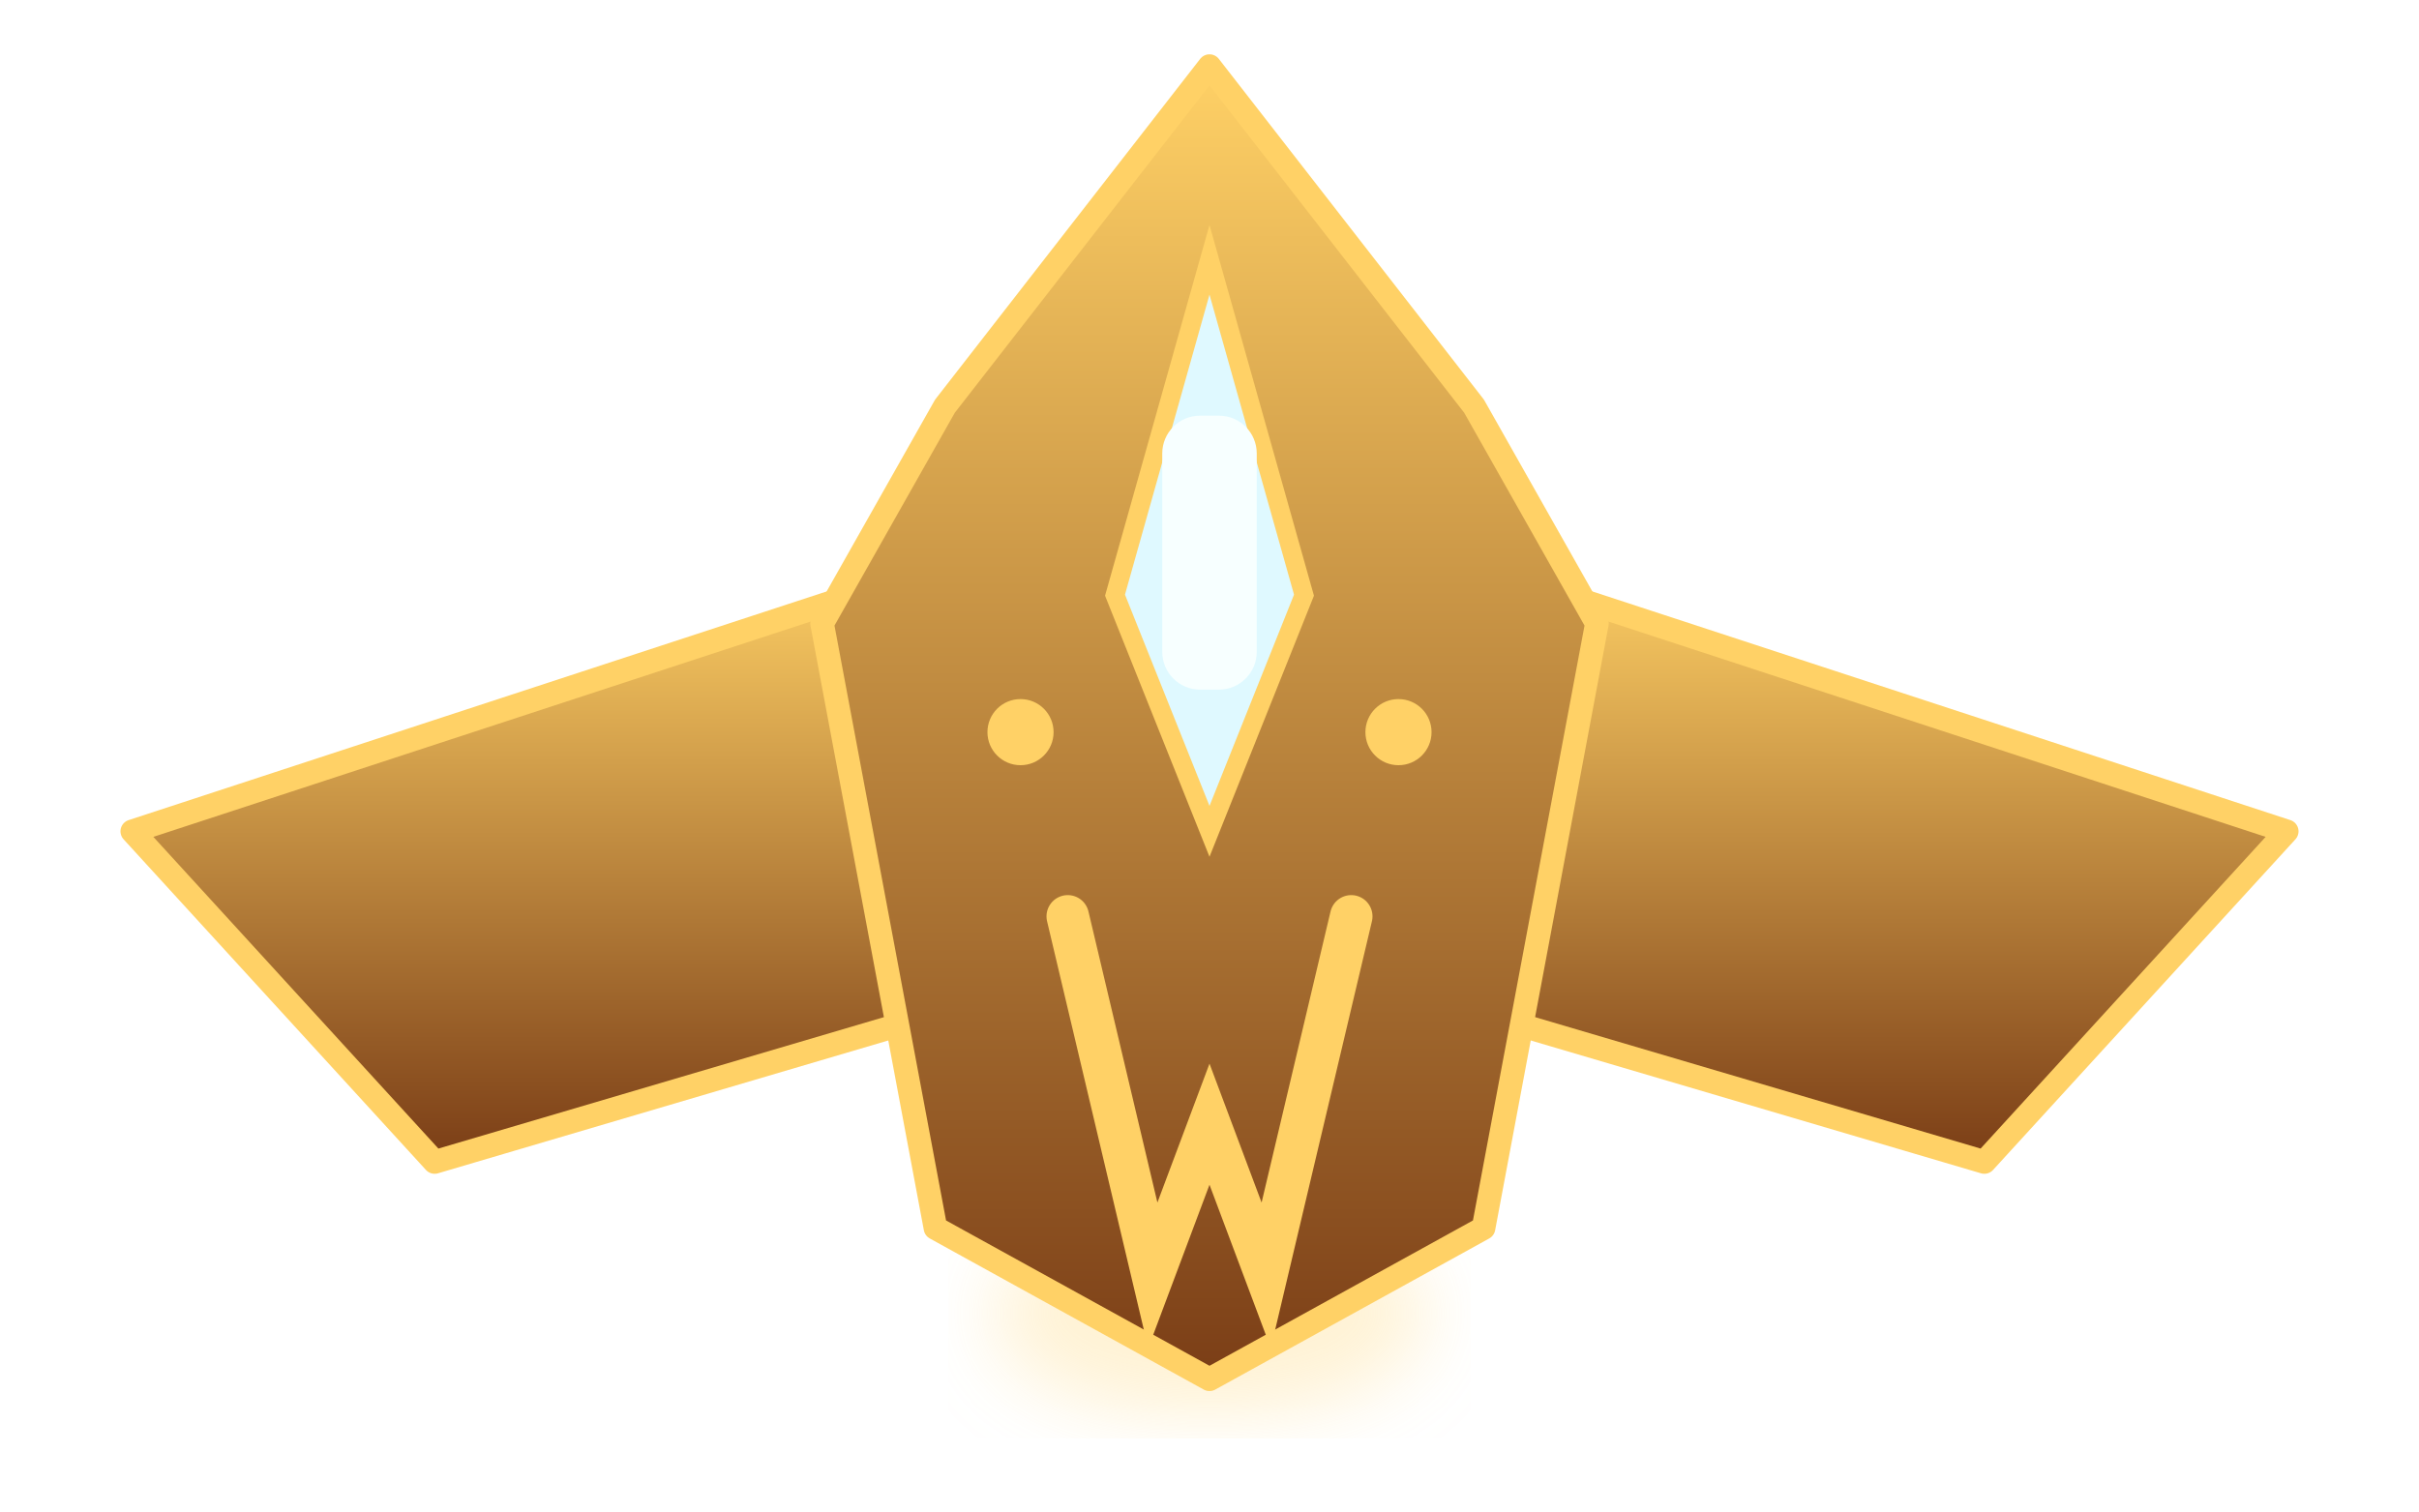
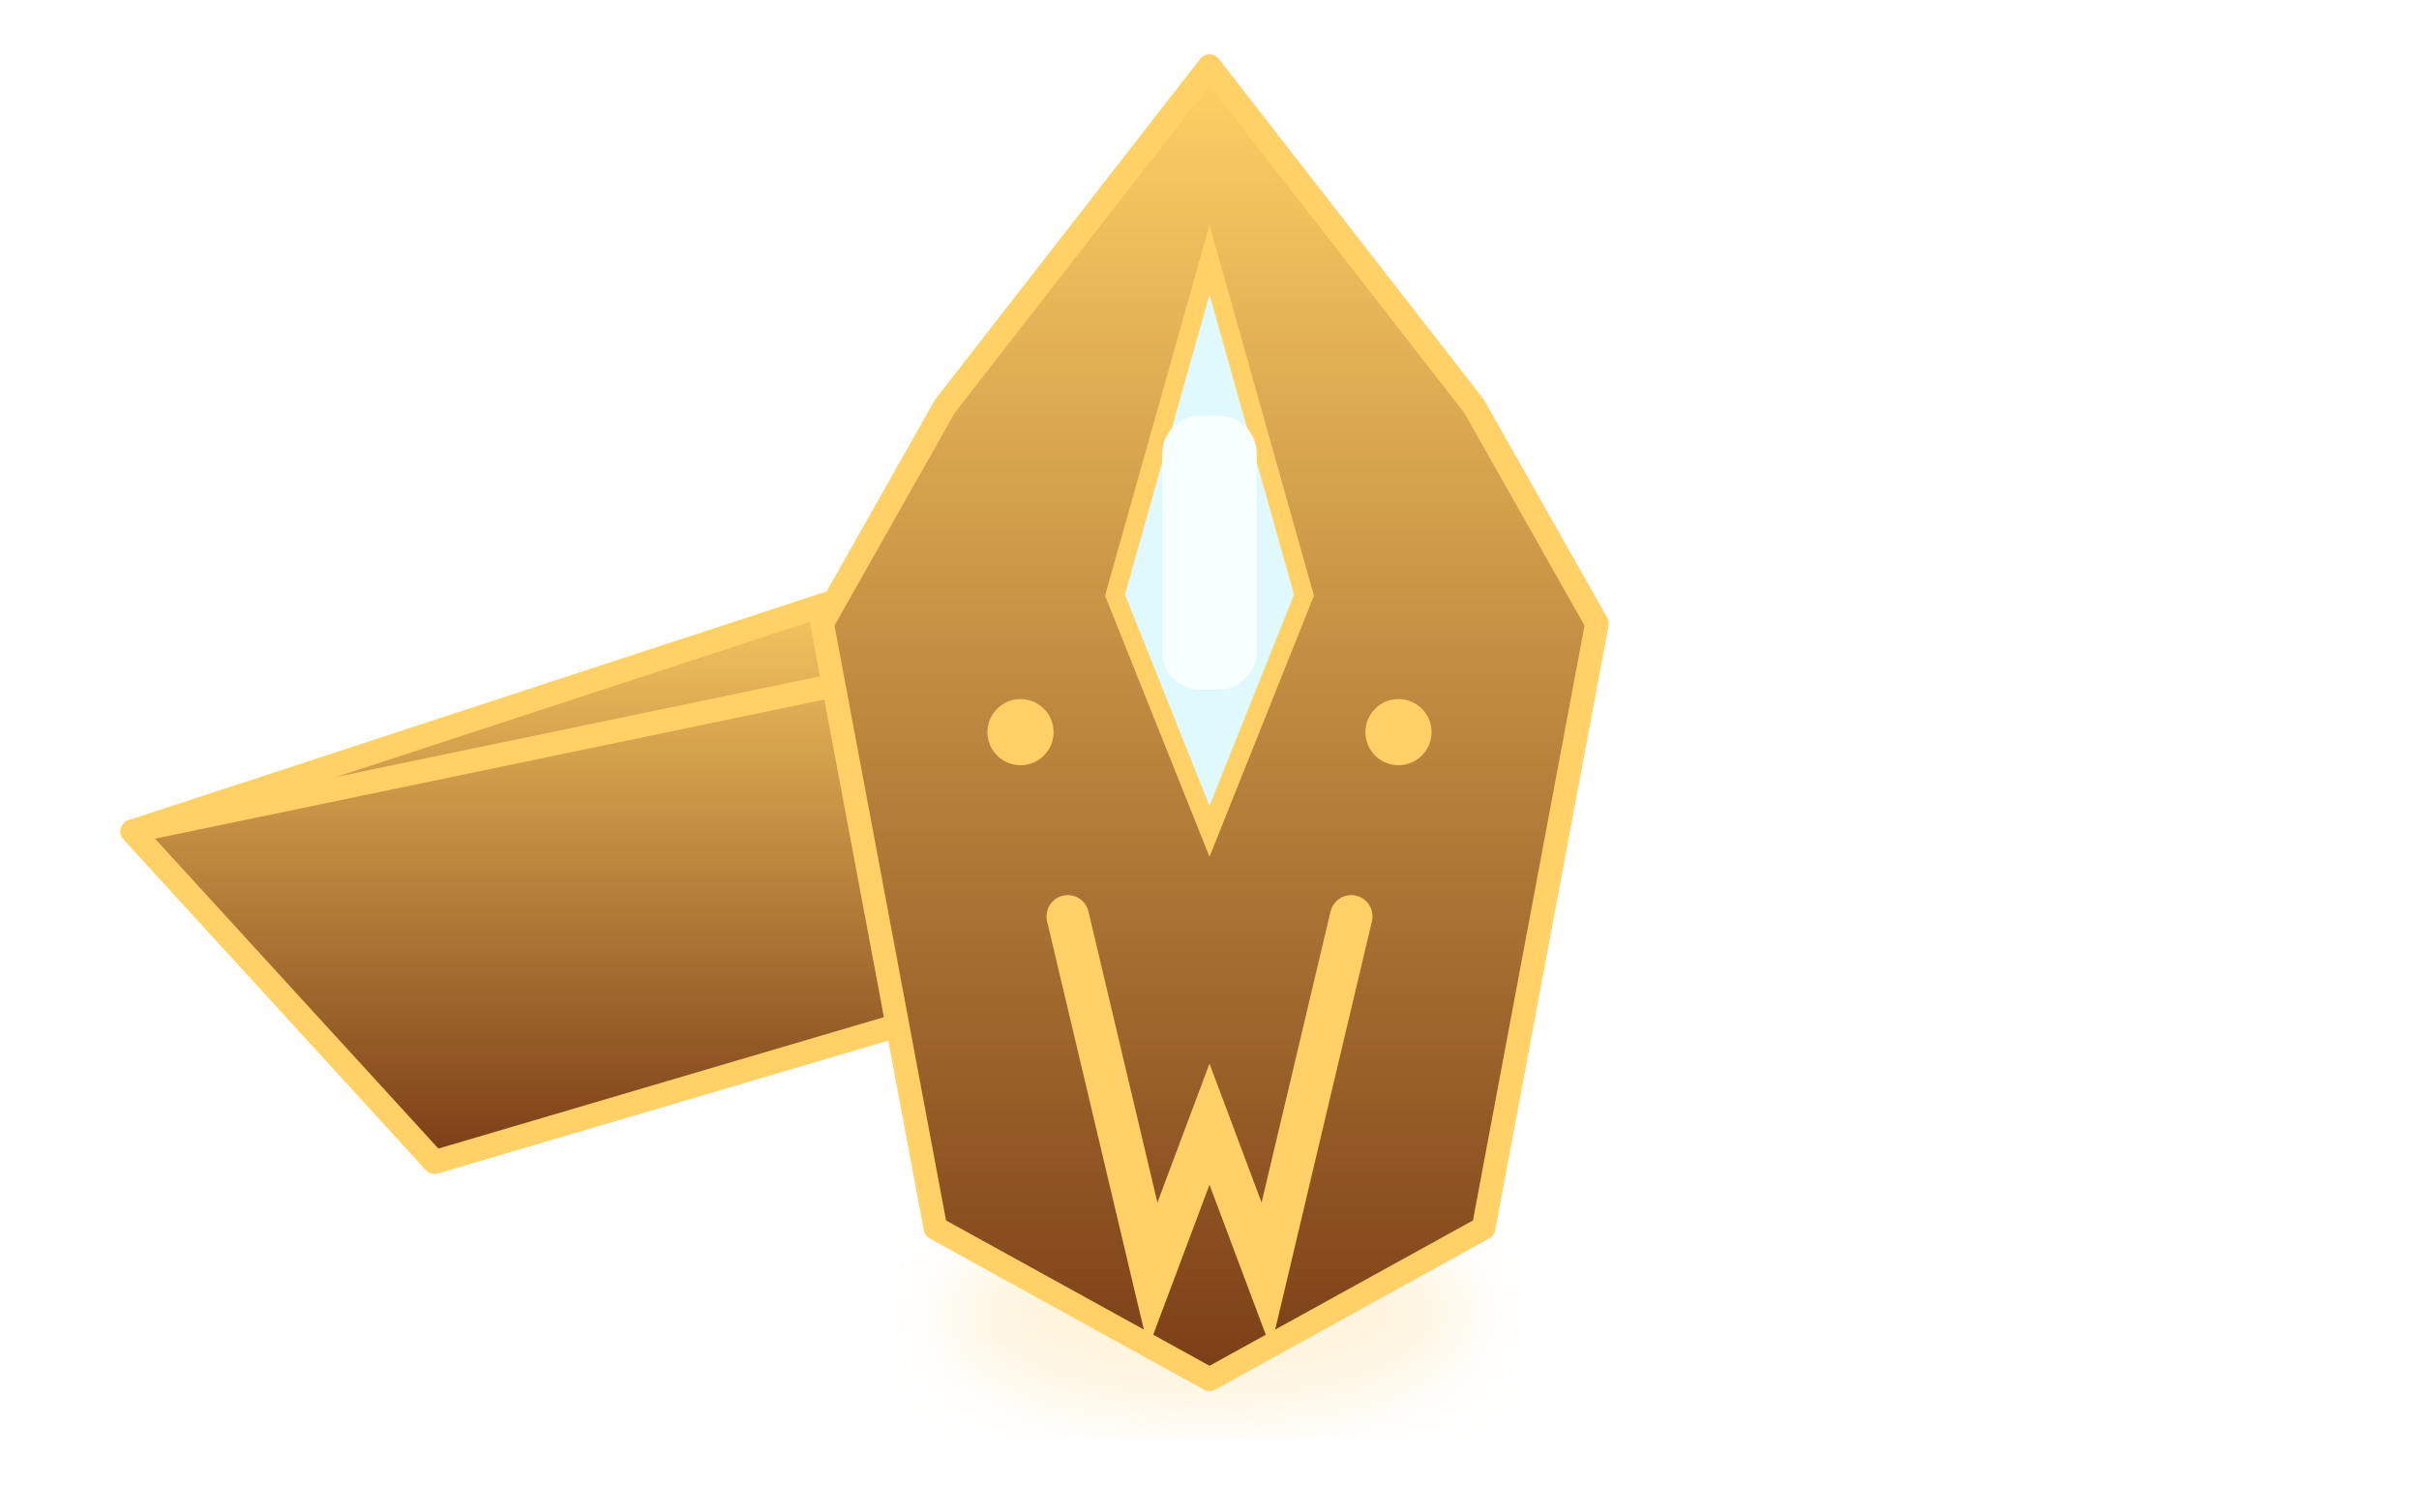
<svg xmlns="http://www.w3.org/2000/svg" width="512" height="320" viewBox="0 0 512 320">
  <defs>
    <linearGradient id="h" x1="0" y1="0" x2="0" y2="1">
      <stop stop-color="#ffd166" />
      <stop offset="1" stop-color="#7a3d16" />
    </linearGradient>
    <filter id="g">
      <feGaussianBlur stdDeviation="8" />
    </filter>
  </defs>
-   <g opacity=".28" fill="#ffd166" filter="url(#g)">
-     <ellipse cx="256" cy="278" rx="46" ry="22" />
-   </g>
+   <ellipse cx="256" cy="278" rx="55" ry="22" fill="#ffd166" opacity=".22" filter="url(#g)" />
  <g fill="url(#h)" stroke="#ffd166" stroke-width="5" stroke-linejoin="round">
    <path d="M205 118 L28 176 L92 246 L214 210 Z" />
-     <path d="M307 118 L484 176 L420 246 L298 210 Z" />
+     <path d="M307 118 L28 176 L92 246 L214 210 Z" />
    <path d="M256 14 L312 86 L338 132 L314 260 L256 292 L198 260 L174 132 L200 86 Z" />
  </g>
  <path d="M256 55 L276 126 L256 176 L236 126 Z" fill="#dff9ff" stroke="#ffd166" stroke-width="4" />
  <rect x="246" y="88" width="20" height="58" rx="8" fill="#f7ffff" />
  <path d="M226 194 L244 270 L256 238 L268 270 L286 194" fill="none" stroke="#ffd166" stroke-width="9" stroke-linecap="round" />
  <circle cx="216" cy="155" r="7" fill="#ffd166" />
  <circle cx="296" cy="155" r="7" fill="#ffd166" />
</svg>
